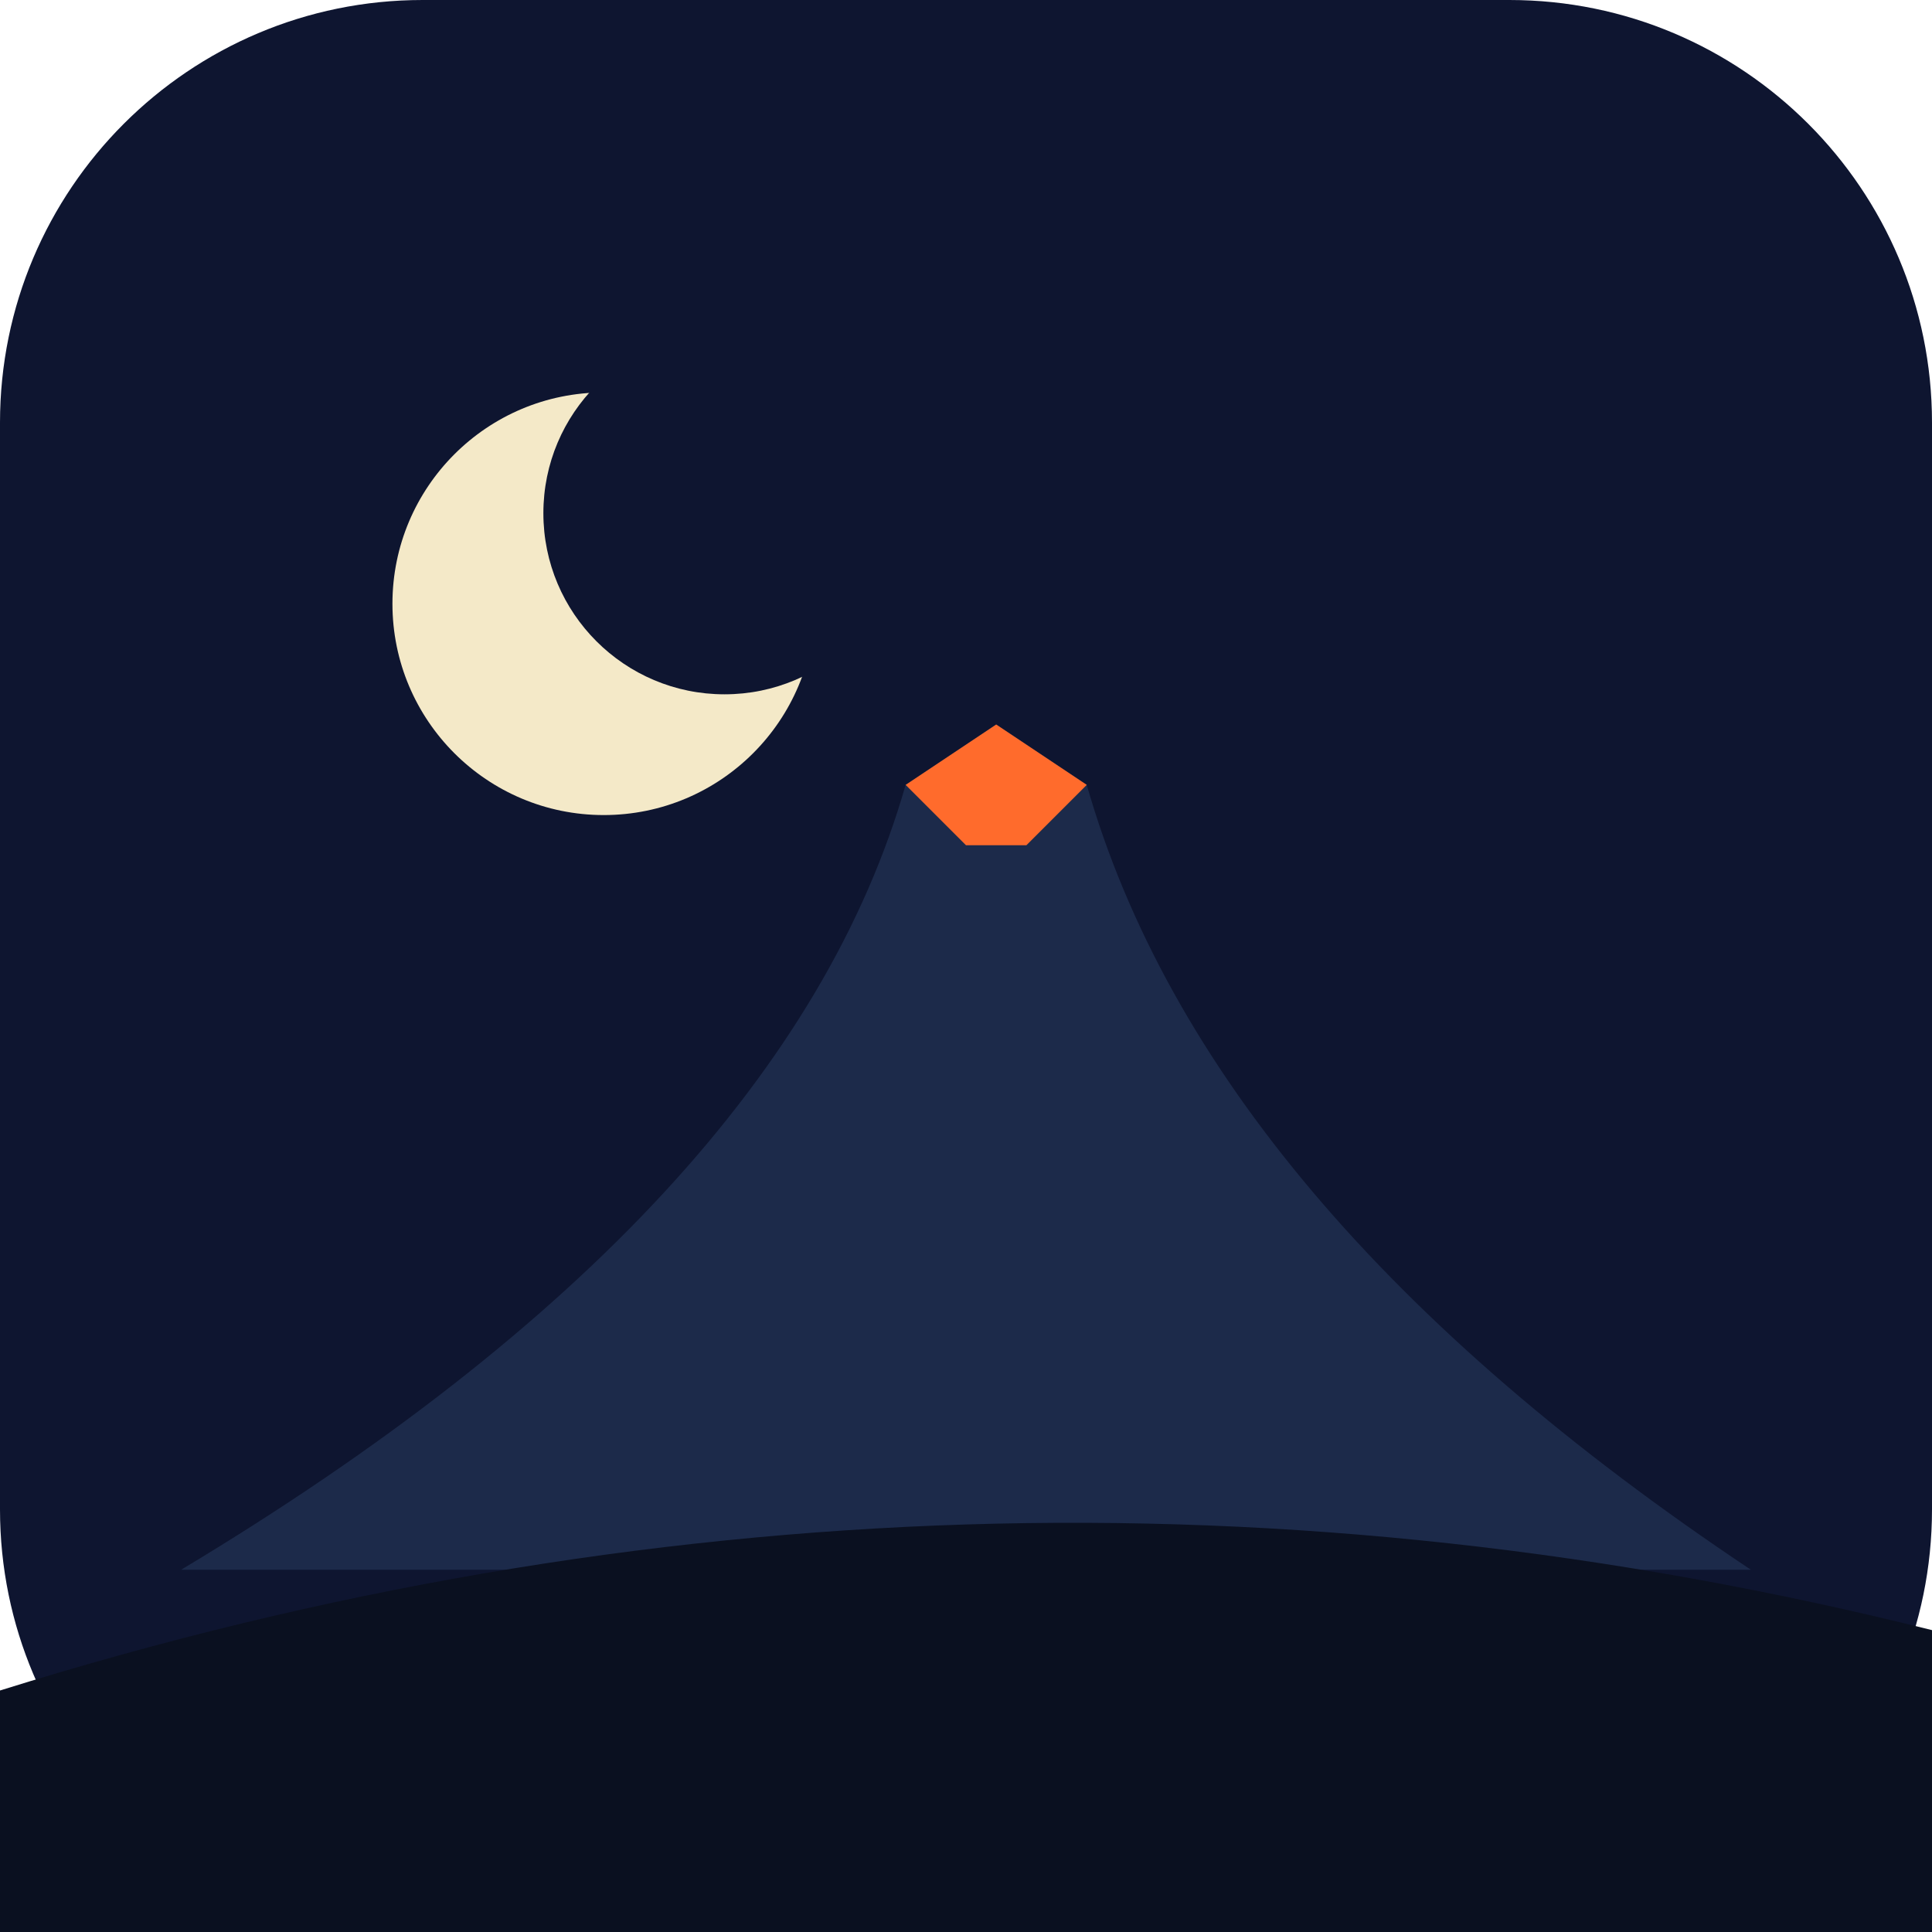
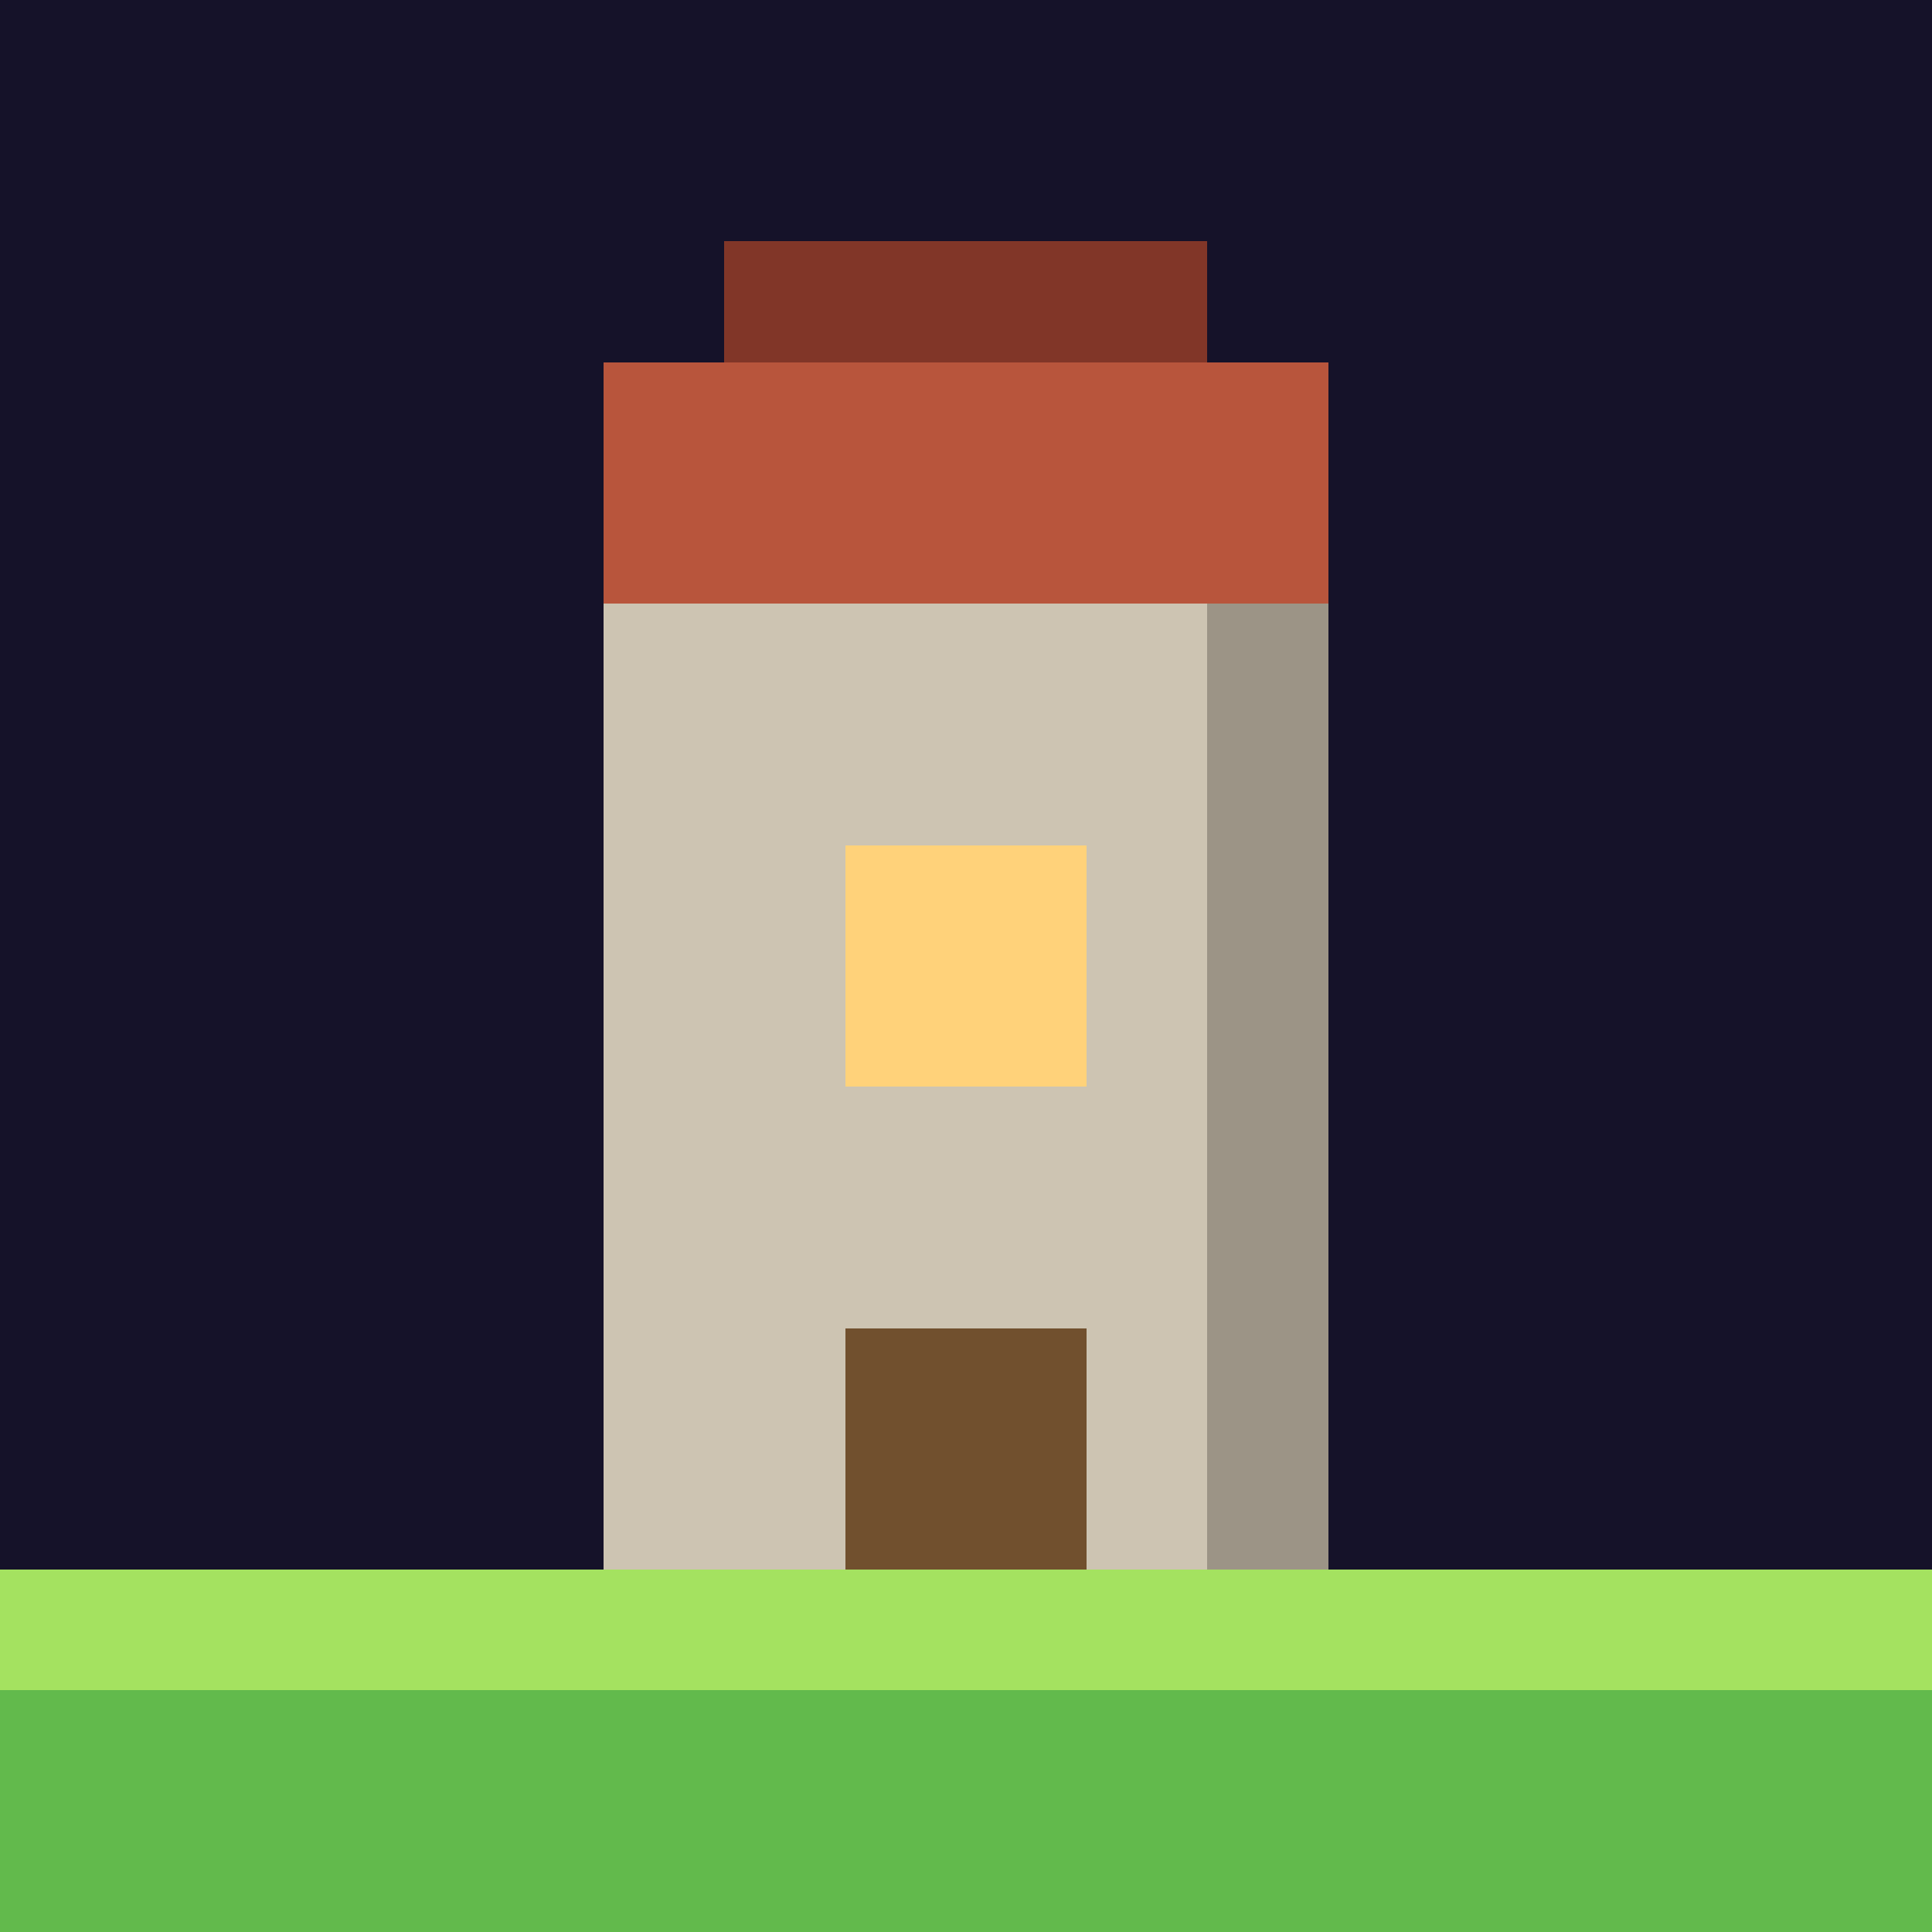
- <svg xmlns="http://www.w3.org/2000/svg" viewBox="0 0 64 64">
-   <rect width="64" height="64" rx="14" fill="#0e1530" />
-   <circle cx="20" cy="20" r="7" fill="#f4e9c8" />
-   <circle cx="24" cy="17" r="6" fill="#0e1530" />
-   <path d="M6 52 Q26 40 30 26 L33 24 L36 26 Q40 40 58 52Z" fill="#1c2a4a" />
-   <path d="M30 26 L33 24 L36 26 L34 28 L32 28Z" fill="#ff6b2c" />
-   <path d="M0 56 Q32 46 64 54 V64 H0Z" fill="#0a1020" />
+ <svg xmlns="http://www.w3.org/2000/svg" viewBox="0 0 16 16" shape-rendering="crispEdges">
+   <rect width="16" height="16" fill="#151229" />
+   <rect x="6" y="2" width="4" height="1" fill="#813628" />
+   <rect x="5" y="3" width="6" height="2" fill="#b8553c" />
+   <rect x="5" y="5" width="6" height="8" fill="#cdc4b2" />
+   <rect x="10" y="5" width="1" height="8" fill="#9c9486" />
+   <rect x="7" y="7" width="2" height="2" fill="#ffd27a" />
+   <rect x="7" y="11" width="2" height="2" fill="#71502e" />
+   <rect x="0" y="13" width="16" height="3" fill="#62ba4c" />
+   <rect x="0" y="13" width="16" height="1" fill="#a4e260" />
</svg>
